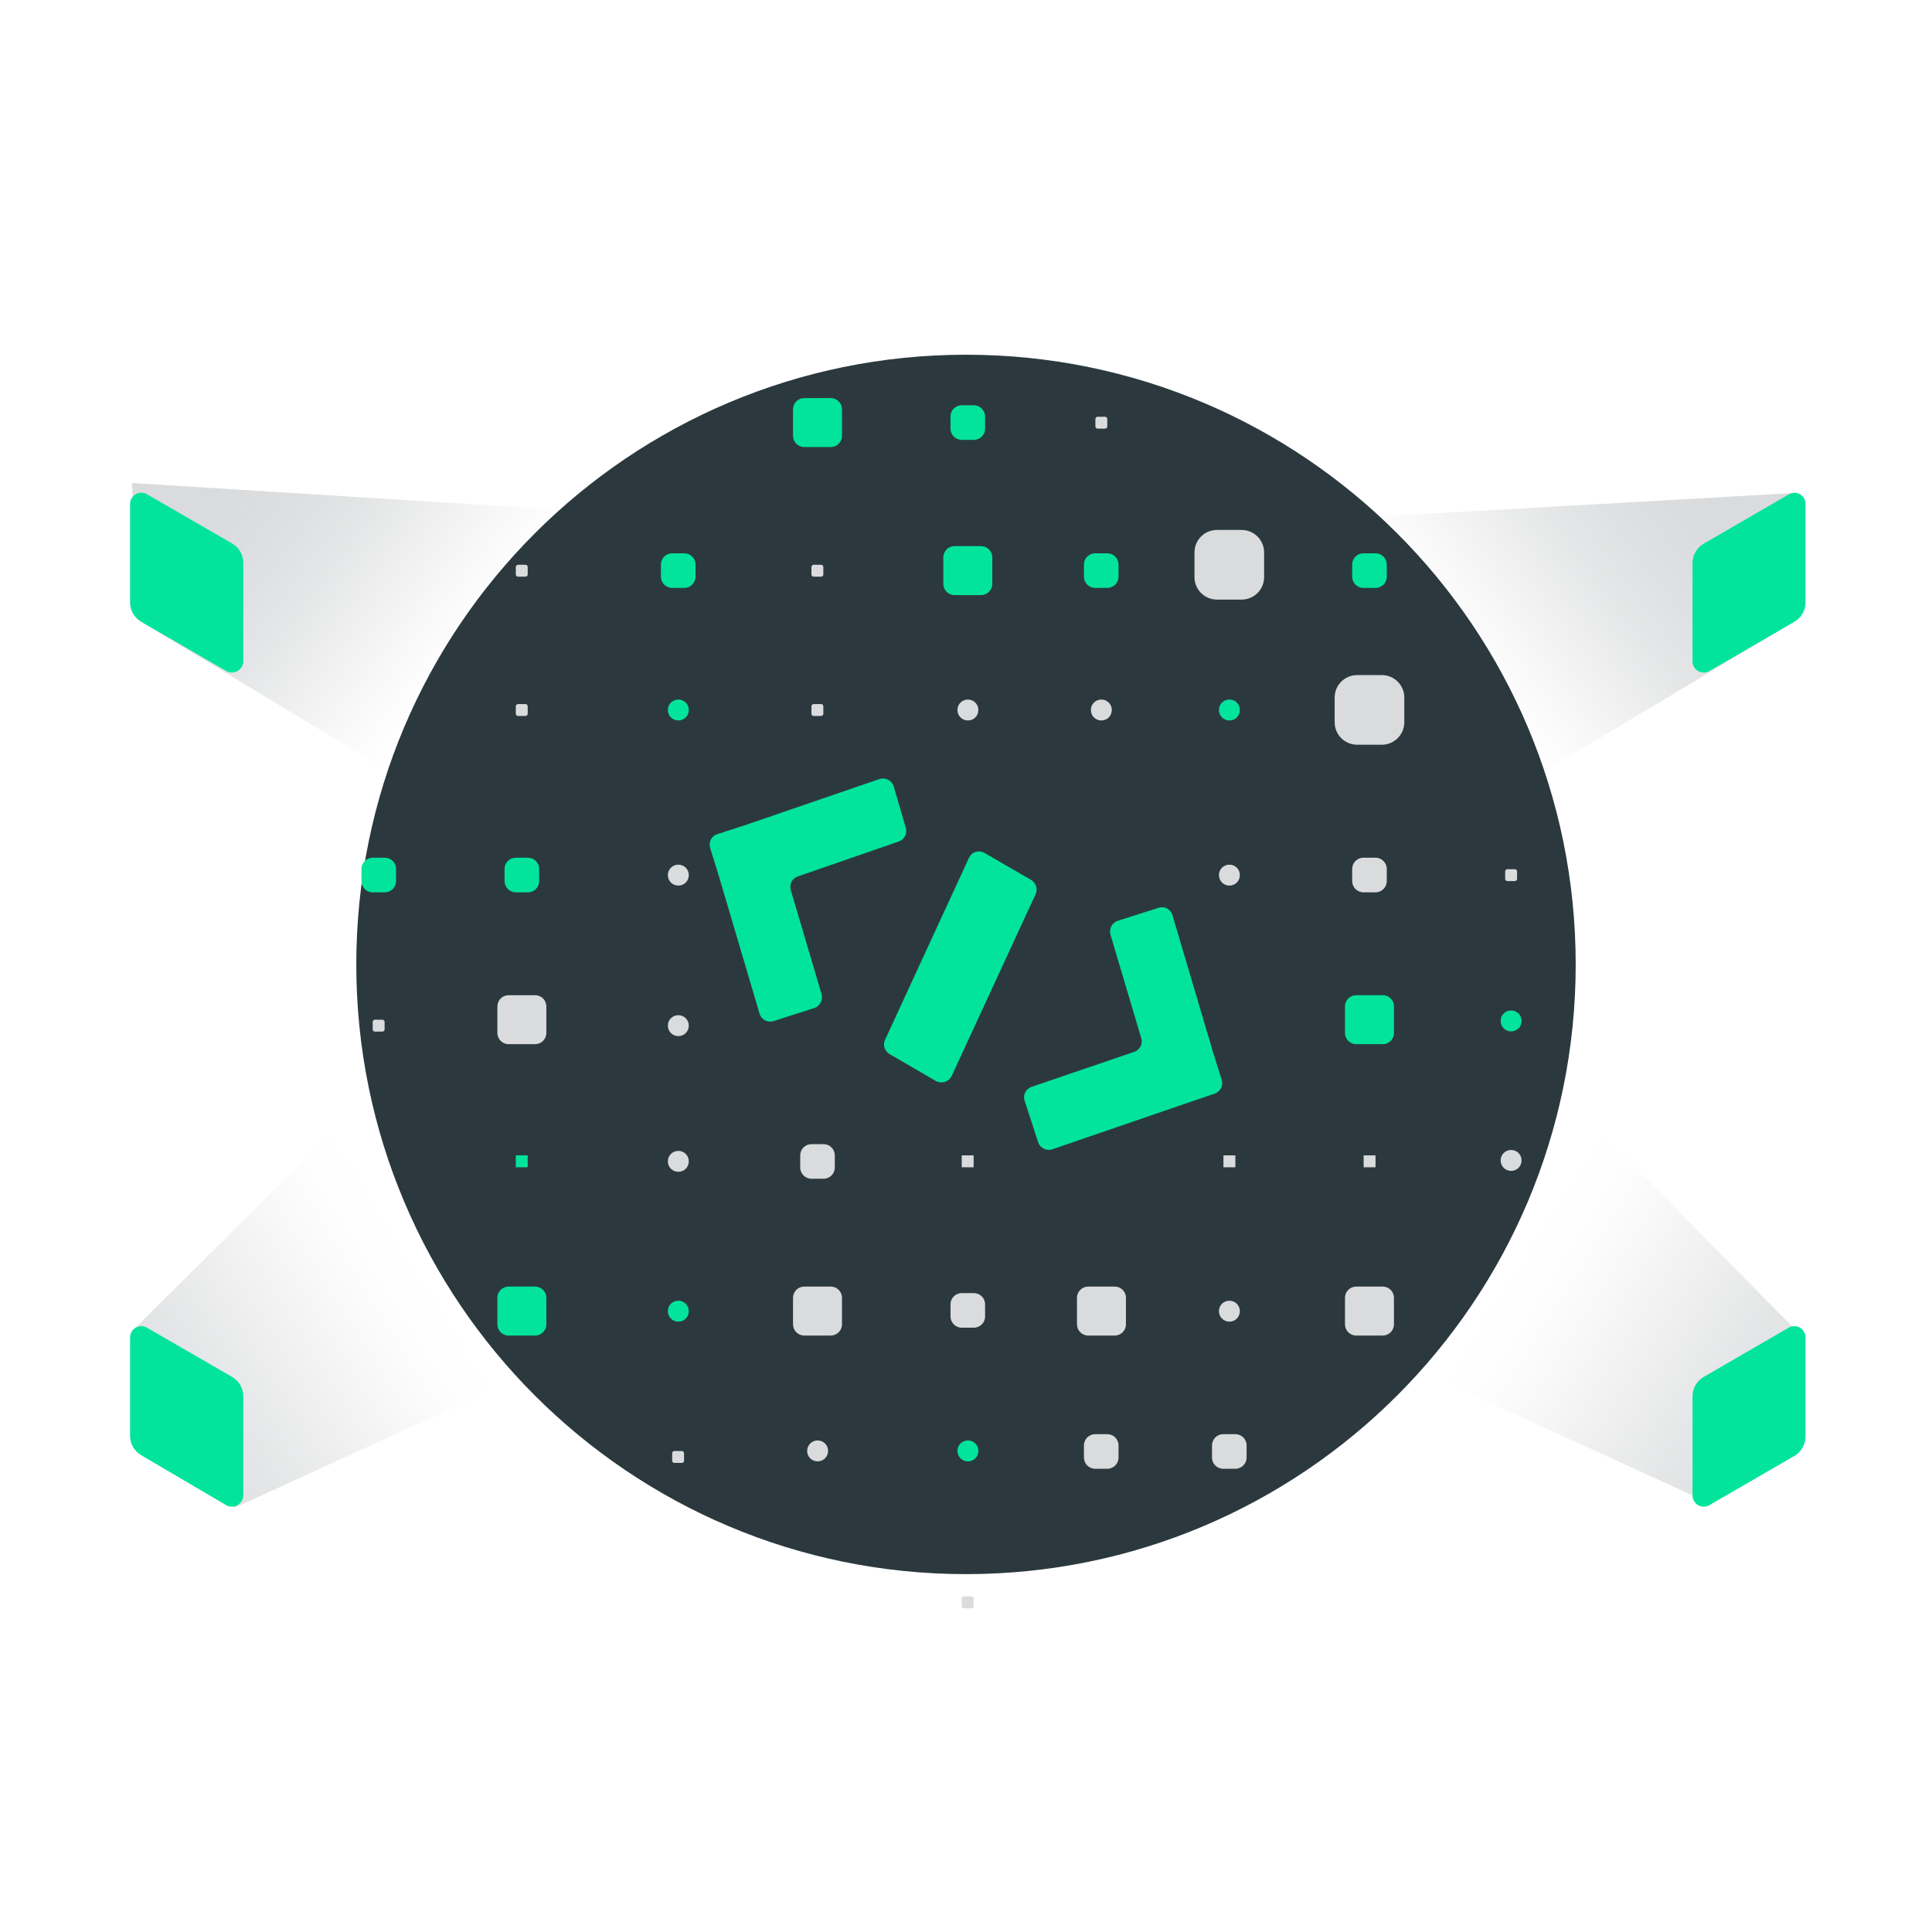
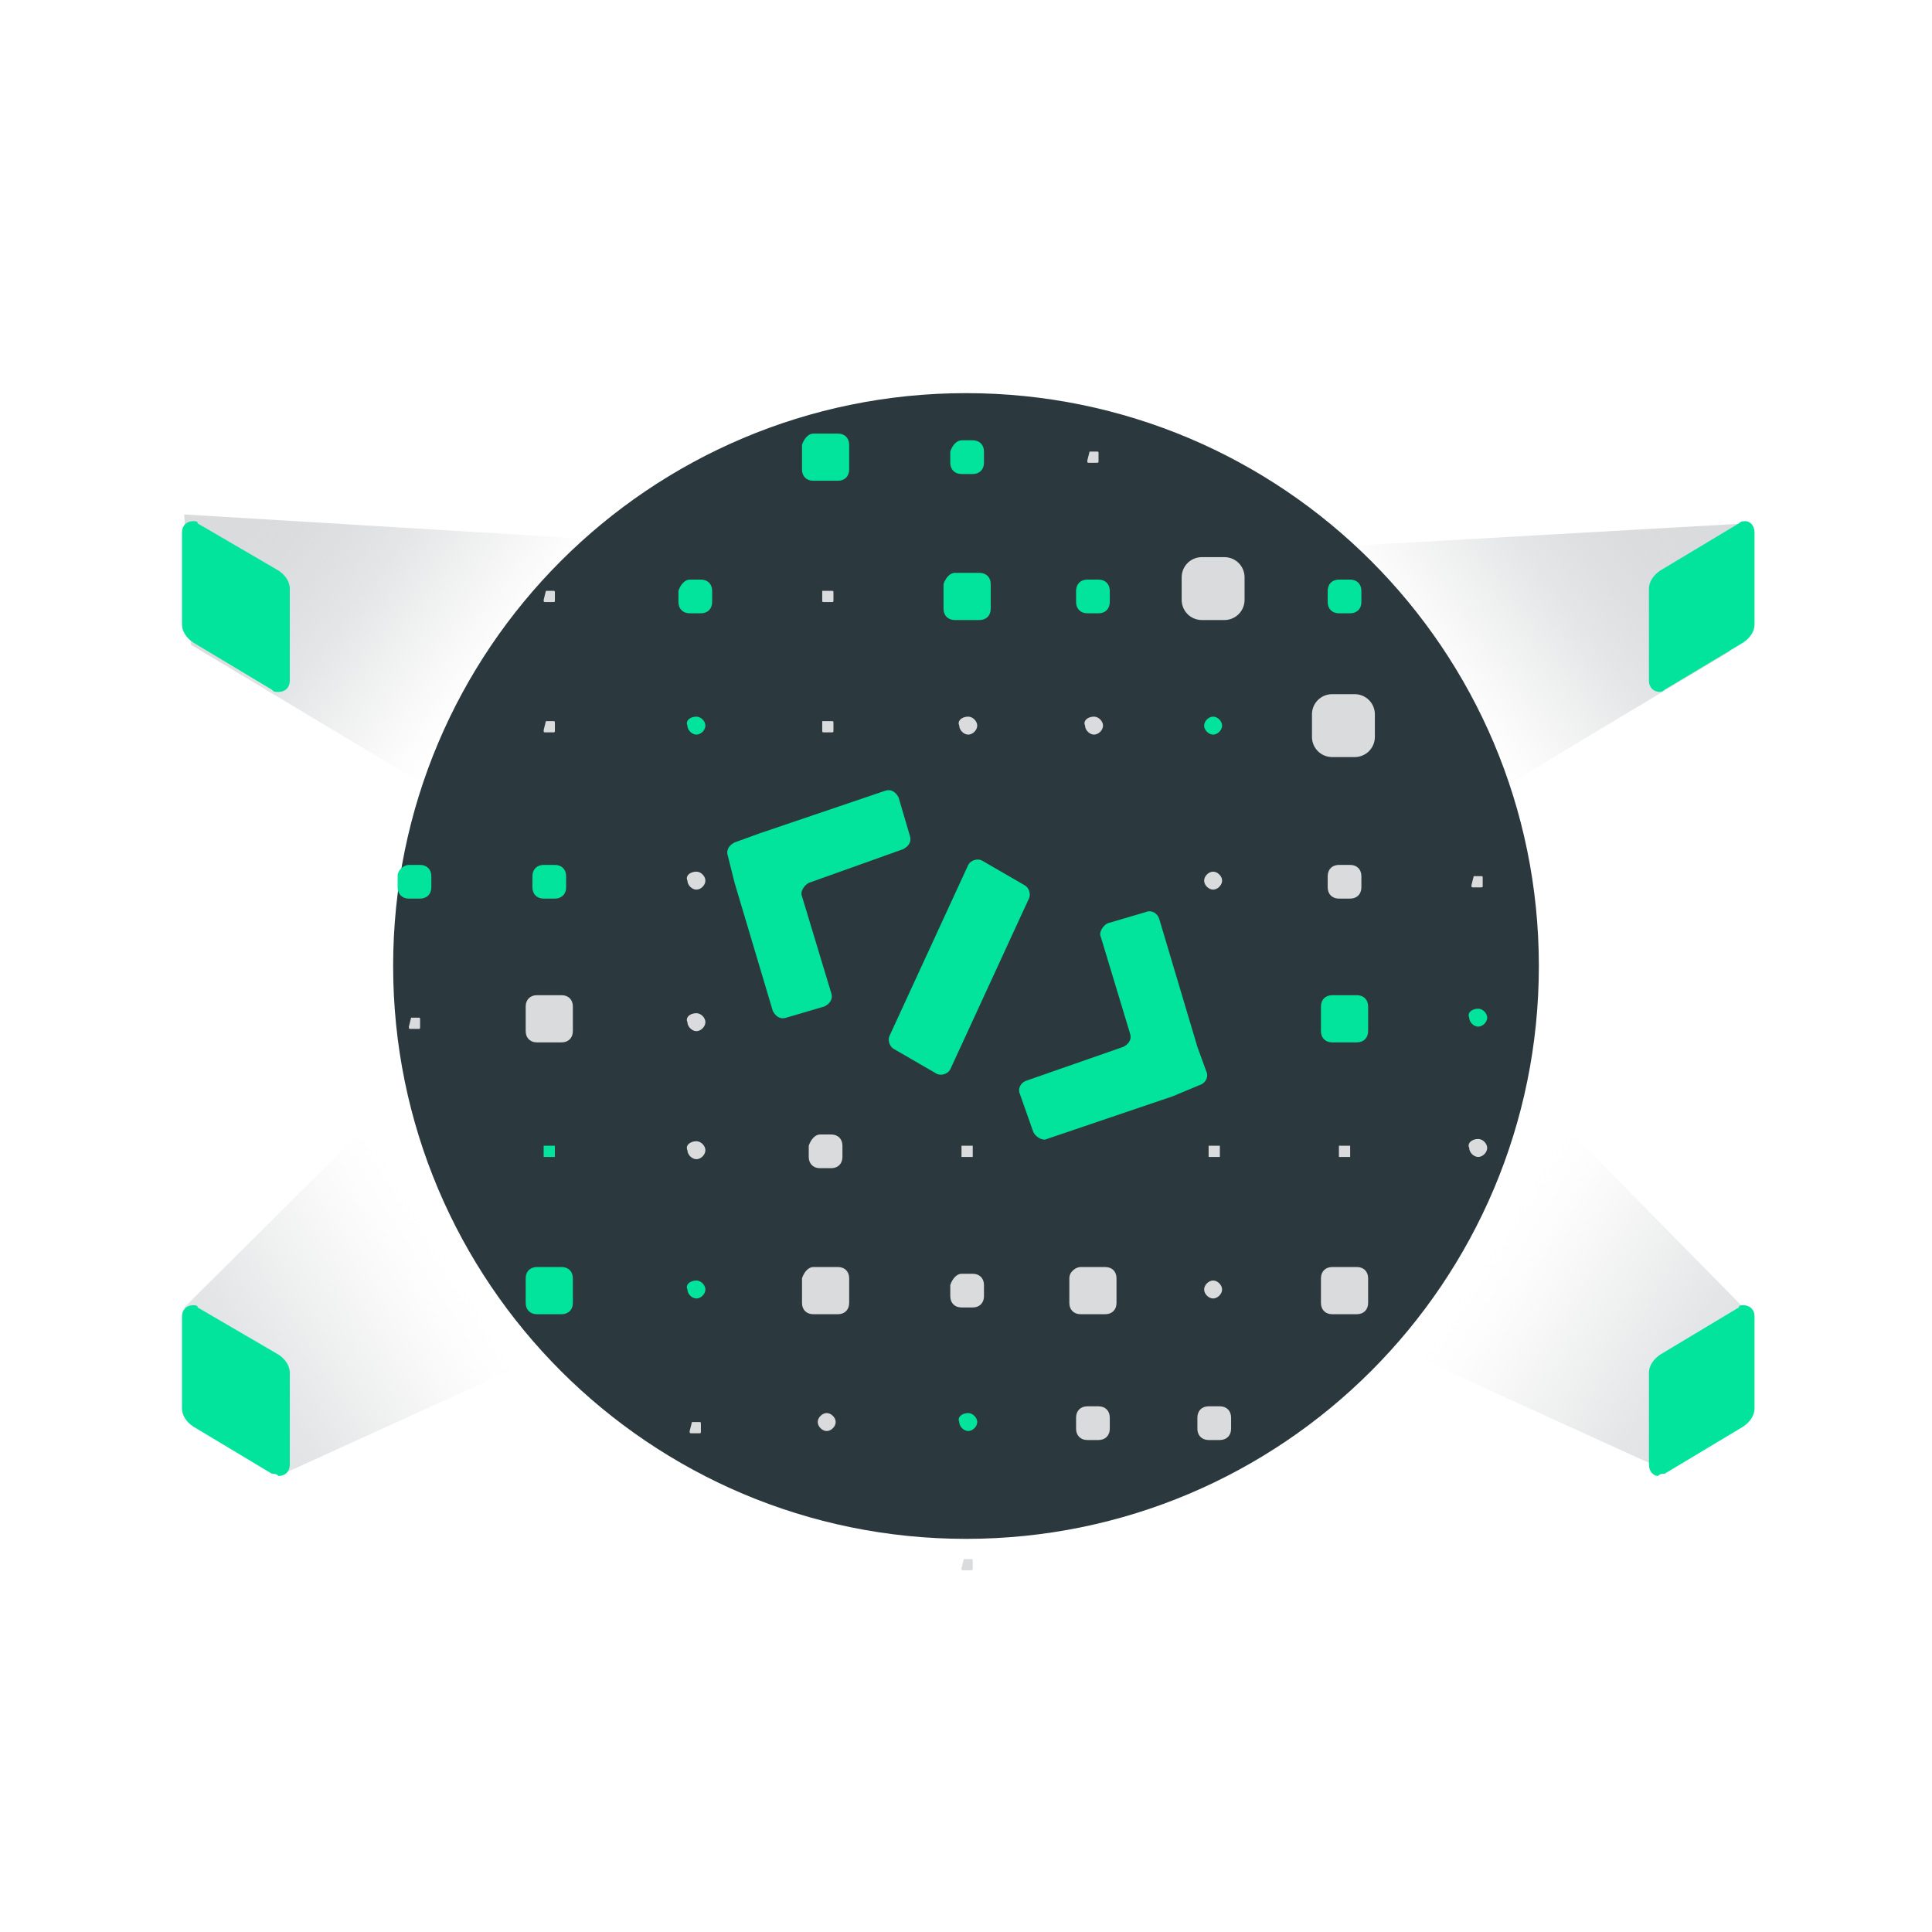
- <svg xmlns="http://www.w3.org/2000/svg" xmlns:xlink="http://www.w3.org/1999/xlink" id="Layer_1" data-name="Layer 1" viewBox="0 0 86 86">
-   <defs>
-     <style>.cls-1{fill:url(#linear-gradient);}.cls-2{fill:url(#linear-gradient-2);}.cls-3{fill:url(#linear-gradient-3);}.cls-4{fill:#2b393f;}.cls-5{fill:#d9dbdc;}.cls-6{fill:#02e49b;}.cls-7{fill:url(#linear-gradient-4);}</style>
-     <linearGradient id="linear-gradient" x1="85.31" y1="48.74" x2="110.41" y2="64.51" gradientTransform="matrix(-1, 0, 0, 1, 112.56, 0)" gradientUnits="userSpaceOnUse">
-       <stop offset="0.37" stop-color="#fff" stop-opacity="0" />
-       <stop offset="0.41" stop-color="#fafbfb" stop-opacity="0.12" />
-       <stop offset="0.49" stop-color="#f2f2f3" stop-opacity="0.35" />
-       <stop offset="0.57" stop-color="#eaebec" stop-opacity="0.55" />
-       <stop offset="0.66" stop-color="#e4e5e6" stop-opacity="0.71" />
-       <stop offset="0.74" stop-color="#dfe1e2" stop-opacity="0.84" />
-       <stop offset="0.83" stop-color="#dcdedf" stop-opacity="0.93" />
-       <stop offset="0.91" stop-color="#dadcdd" stop-opacity="0.98" />
-       <stop offset="1" stop-color="#d9dbdc" />
-     </linearGradient>
-     <linearGradient id="linear-gradient-2" x1="12.6" y1="17.93" x2="30.73" y2="31.59" gradientUnits="userSpaceOnUse">
-       <stop offset="0" stop-color="#d9dbdc" />
-       <stop offset="0.09" stop-color="#dadcdd" stop-opacity="0.98" />
-       <stop offset="0.17" stop-color="#dcdedf" stop-opacity="0.93" />
-       <stop offset="0.26" stop-color="#dfe1e2" stop-opacity="0.84" />
-       <stop offset="0.34" stop-color="#e4e5e6" stop-opacity="0.71" />
-       <stop offset="0.43" stop-color="#eaebec" stop-opacity="0.55" />
-       <stop offset="0.51" stop-color="#f2f2f3" stop-opacity="0.35" />
-       <stop offset="0.59" stop-color="#fafbfb" stop-opacity="0.12" />
-       <stop offset="0.63" stop-color="#fff" stop-opacity="0" />
-     </linearGradient>
-     <linearGradient id="linear-gradient-3" x1="-27.84" y1="18.14" x2="-9.61" y2="31.87" gradientTransform="matrix(-1, 0, 0, 1, 45.22, 0)" xlink:href="#linear-gradient-2" />
-     <linearGradient id="linear-gradient-4" x1="58.95" y1="48.38" x2="84.05" y2="64.15" gradientTransform="matrix(1, 0, 0, 1, 0, 0)" xlink:href="#linear-gradient" />
-   </defs>
-   <polygon class="cls-1" points="5.97 59.16 39.52 25.84 53.62 47.38 10.43 67.12 5.97 59.16" />
-   <polygon class="cls-2" points="6.29 27.68 5.87 21.5 39.35 23.59 30.19 42.1 6.29 27.68" />
-   <polygon class="cls-3" points="79.18 28.08 79.98 21.94 46.14 23.85 55.3 42.37 79.18 28.08" />
-   <circle class="cls-4" cx="43" cy="42.93" r="27.14" />
-   <rect class="cls-5" x="29.73" y="38.49" width="0.93" height="0.93" rx="0.46" />
-   <rect class="cls-5" x="29.73" y="45.19" width="0.93" height="0.93" rx="0.46" />
-   <rect class="cls-6" x="41.99" y="24.31" width="2.18" height="2.18" rx="0.5" />
-   <rect class="cls-5" x="59.41" y="30.05" width="3.1" height="3.1" rx="1" />
-   <rect class="cls-5" x="53.17" y="23.59" width="3.1" height="3.1" rx="1" />
-   <rect class="cls-6" x="35.3" y="17.72" width="2.18" height="2.18" rx="0.5" />
-   <rect class="cls-6" x="48.25" y="24.63" width="1.54" height="1.54" rx="0.5" />
-   <rect class="cls-6" x="42.31" y="18.04" width="1.54" height="1.54" rx="0.5" />
-   <rect class="cls-6" x="29.42" y="24.63" width="1.54" height="1.54" rx="0.5" />
-   <rect class="cls-6" x="60.19" y="24.63" width="1.54" height="1.54" rx="0.5" />
-   <rect class="cls-6" x="29.73" y="31.14" width="0.93" height="0.93" rx="0.46" />
-   <rect class="cls-6" x="22.96" y="51.43" width="0.53" height="0.53" />
-   <rect class="cls-6" x="54.26" y="31.14" width="0.93" height="0.93" rx="0.46" />
-   <rect class="cls-5" x="54.26" y="57.9" width="0.93" height="0.93" rx="0.46" />
-   <rect class="cls-5" x="42.62" y="31.14" width="0.93" height="0.93" rx="0.46" />
-   <rect class="cls-5" x="48.56" y="31.14" width="0.93" height="0.93" rx="0.46" />
-   <rect class="cls-5" x="54.26" y="38.49" width="0.93" height="0.93" rx="0.46" />
-   <rect class="cls-5" x="36.12" y="31.34" width="0.53" height="0.53" rx="0.1" />
-   <rect class="cls-5" x="36.12" y="25.14" width="0.53" height="0.53" rx="0.1" />
-   <rect class="cls-5" x="22.96" y="25.14" width="0.53" height="0.53" rx="0.1" />
-   <rect class="cls-5" x="22.96" y="31.34" width="0.53" height="0.53" rx="0.1" />
-   <rect class="cls-5" x="16.59" y="45.39" width="0.53" height="0.53" rx="0.1" />
-   <rect class="cls-6" x="22.46" y="38.18" width="1.54" height="1.54" rx="0.5" />
-   <rect class="cls-5" x="42.31" y="57.56" width="1.54" height="1.54" rx="0.5" />
-   <rect class="cls-5" x="35.62" y="50.93" width="1.54" height="1.54" rx="0.5" />
-   <rect class="cls-6" x="16.09" y="38.18" width="1.54" height="1.54" rx="0.5" />
-   <rect class="cls-5" x="22.14" y="44.3" width="2.18" height="2.18" rx="0.5" />
-   <rect class="cls-5" x="29.73" y="51.23" width="0.93" height="0.93" rx="0.46" />
-   <rect class="cls-6" x="29.73" y="57.9" width="0.93" height="0.93" rx="0.46" />
-   <rect class="cls-6" x="22.14" y="57.27" width="2.18" height="2.18" rx="0.5" />
-   <rect class="cls-5" x="60.7" y="51.43" width="0.53" height="0.53" />
-   <rect class="cls-5" x="54.46" y="51.43" width="0.53" height="0.53" />
-   <rect class="cls-5" x="42.81" y="51.43" width="0.53" height="0.53" />
-   <rect class="cls-5" x="60.19" y="38.18" width="1.54" height="1.54" rx="0.5" />
-   <rect class="cls-6" x="59.87" y="44.3" width="2.18" height="2.18" rx="0.5" />
-   <rect class="cls-5" x="59.87" y="57.27" width="2.18" height="2.18" rx="0.5" />
-   <rect class="cls-5" x="35.3" y="57.27" width="2.18" height="2.18" rx="0.5" />
-   <rect class="cls-5" x="47.94" y="57.27" width="2.18" height="2.18" rx="0.5" />
-   <rect class="cls-5" x="35.93" y="64.12" width="0.93" height="0.93" rx="0.46" />
-   <rect class="cls-6" x="42.62" y="64.12" width="0.93" height="0.93" rx="0.46" />
-   <rect class="cls-5" x="29.92" y="64.59" width="0.53" height="0.53" rx="0.1" />
-   <rect class="cls-5" x="42.81" y="71.06" width="0.53" height="0.53" rx="0.1" />
-   <rect class="cls-5" x="48.25" y="63.84" width="1.54" height="1.54" rx="0.5" />
-   <rect class="cls-5" x="53.95" y="63.84" width="1.54" height="1.54" rx="0.5" />
-   <rect class="cls-5" x="67" y="38.69" width="0.53" height="0.53" rx="0.1" />
-   <rect class="cls-5" x="48.76" y="18.55" width="0.53" height="0.53" rx="0.1" />
-   <rect class="cls-6" x="66.8" y="44.98" width="0.93" height="0.93" rx="0.46" />
-   <rect class="cls-5" x="66.8" y="51.19" width="0.93" height="0.93" rx="0.46" />
-   <path class="cls-6" d="M39.4,46.28l3.73-8.09a.49.49,0,0,1,.7-.22l2.07,1.2a.5.5,0,0,1,.2.63l-3.74,8.1a.51.51,0,0,1-.7.22l-2.06-1.2A.49.49,0,0,1,39.4,46.28Z" />
-   <path class="cls-6" d="M32,39l1.81,6.12a.49.49,0,0,0,.63.33l1.81-.58a.51.51,0,0,0,.32-.62l-1.37-4.63a.49.49,0,0,1,.32-.61L40,37.46a.49.49,0,0,0,.32-.61L39.78,35a.5.5,0,0,0-.64-.32l-6,2.06-1.21.39a.49.49,0,0,0-.32.61Z" />
-   <path class="cls-6" d="M52.84,49.1l-6,2.06a.5.5,0,0,1-.63-.32L45.61,49a.49.49,0,0,1,.31-.62l4.57-1.56a.49.49,0,0,0,.31-.61L49.43,41.6a.5.5,0,0,1,.32-.61l1.82-.58a.48.48,0,0,1,.62.33L54,46.85l.38,1.21a.49.49,0,0,1-.31.62Z" />
-   <polygon class="cls-7" points="79.98 59.25 46.68 25.48 32.58 47.02 75.77 66.76 79.98 59.25" />
-   <path class="cls-6" d="M76.09,67l3.78-2.19a1,1,0,0,0,.5-.87V59.54a.5.5,0,0,0-.75-.44l-3.78,2.19a1,1,0,0,0-.5.87v4.38A.5.5,0,0,0,76.09,67Z" />
-   <path class="cls-6" d="M10.07,67,6.29,64.78a1,1,0,0,1-.5-.87V59.54a.5.5,0,0,1,.75-.44l3.79,2.19a1,1,0,0,1,.5.87v4.38A.51.51,0,0,1,10.07,67Z" />
-   <path class="cls-6" d="M76.09,29.87l3.78-2.19a1,1,0,0,0,.5-.86V22.44a.49.49,0,0,0-.75-.43L75.84,24.2a1,1,0,0,0-.5.86v4.38A.5.5,0,0,0,76.09,29.87Z" />
-   <path class="cls-6" d="M10.07,29.87,6.29,27.68a1,1,0,0,1-.5-.86V22.44A.5.5,0,0,1,6.54,22l3.79,2.19a1,1,0,0,1,.5.86v4.38A.51.51,0,0,1,10.07,29.87Z" />
+ <svg xmlns="http://www.w3.org/2000/svg" version="1.1" id="Layer_1" x="0px" y="0px" viewBox="0 0 86 86" style="enable-background:new 0 0 86 86;" xml:space="preserve">
+   <style type="text/css">
+ 	.st0{fill:url(#SVGID_1_);}
+ 	.st1{fill:url(#SVGID_2_);}
+ 	.st2{fill:url(#SVGID_3_);}
+ 	.st3{fill:#2B393F;}
+ 	.st4{fill:#D9DBDC;}
+ 	.st5{fill:#02E49B;}
+ 	.st6{fill:url(#SVGID_4_);}
+ </style>
+   <linearGradient id="SVGID_1_" gradientUnits="userSpaceOnUse" x1="-1193.666" y1="39.564" x2="-1170.107" y2="24.763" gradientTransform="matrix(-1 0 0 -1 -1165.44 88)">
+     <stop offset="0.37" style="stop-color:#FFFFFF;stop-opacity:0" />
+     <stop offset="0.41" style="stop-color:#FAFBFB;stop-opacity:0.12" />
+     <stop offset="0.49" style="stop-color:#F2F2F3;stop-opacity:0.35" />
+     <stop offset="0.57" style="stop-color:#EAEBEC;stop-opacity:0.55" />
+     <stop offset="0.66" style="stop-color:#E4E5E6;stop-opacity:0.71" />
+     <stop offset="0.74" style="stop-color:#DFE1E2;stop-opacity:0.84" />
+     <stop offset="0.83" style="stop-color:#DCDEDF;stop-opacity:0.93" />
+     <stop offset="0.91" style="stop-color:#DADCDD;stop-opacity:0.98" />
+     <stop offset="1" style="stop-color:#D9DBDC" />
+   </linearGradient>
+   <polygon class="st0" points="8.2,58.2 39.7,26.9 53,47.2 12.4,65.7 " />
+   <linearGradient id="SVGID_2_" gradientUnits="userSpaceOnUse" x1="14.47" y1="68.485" x2="31.486" y2="55.664" gradientTransform="matrix(1 0 0 -1 0 88)">
+     <stop offset="0" style="stop-color:#D9DBDC" />
+     <stop offset="9.000000e-02" style="stop-color:#DADCDD;stop-opacity:0.98" />
+     <stop offset="0.17" style="stop-color:#DCDEDF;stop-opacity:0.93" />
+     <stop offset="0.26" style="stop-color:#DFE1E2;stop-opacity:0.84" />
+     <stop offset="0.34" style="stop-color:#E4E5E6;stop-opacity:0.71" />
+     <stop offset="0.43" style="stop-color:#EAEBEC;stop-opacity:0.55" />
+     <stop offset="0.51" style="stop-color:#F2F2F3;stop-opacity:0.35" />
+     <stop offset="0.59" style="stop-color:#FAFBFB;stop-opacity:0.12" />
+     <stop offset="0.63" style="stop-color:#FFFFFF;stop-opacity:0" />
+   </linearGradient>
+   <polygon class="st1" points="8.5,28.7 8.2,22.9 39.6,24.8 31,42.2 " />
+   <linearGradient id="SVGID_3_" gradientUnits="userSpaceOnUse" x1="-1303.995" y1="68.296" x2="-1286.885" y2="55.409" gradientTransform="matrix(-1 0 0 -1 -1232.78 88)">
+     <stop offset="0" style="stop-color:#D9DBDC" />
+     <stop offset="9.000000e-02" style="stop-color:#DADCDD;stop-opacity:0.98" />
+     <stop offset="0.17" style="stop-color:#DCDEDF;stop-opacity:0.93" />
+     <stop offset="0.26" style="stop-color:#DFE1E2;stop-opacity:0.84" />
+     <stop offset="0.34" style="stop-color:#E4E5E6;stop-opacity:0.71" />
+     <stop offset="0.43" style="stop-color:#EAEBEC;stop-opacity:0.55" />
+     <stop offset="0.51" style="stop-color:#F2F2F3;stop-opacity:0.35" />
+     <stop offset="0.59" style="stop-color:#FAFBFB;stop-opacity:0.12" />
+     <stop offset="0.63" style="stop-color:#FFFFFF;stop-opacity:0" />
+   </linearGradient>
+   <polygon class="st2" points="77,29 77.7,23.3 46,25.1 54.5,42.5 " />
+   <circle class="st3" cx="43" cy="43" r="25.5" />
+   <path class="st4" d="M31,38.8L31,38.8c0.2,0,0.4,0.2,0.4,0.4v0c0,0.2-0.2,0.4-0.4,0.4h0c-0.2,0-0.4-0.2-0.4-0.4v0  C30.5,39,30.7,38.8,31,38.8z" />
+   <path class="st4" d="M31,45.1L31,45.1c0.2,0,0.4,0.2,0.4,0.4v0c0,0.2-0.2,0.4-0.4,0.4h0c-0.2,0-0.4-0.2-0.4-0.4v0  C30.5,45.3,30.7,45.1,31,45.1z" />
+   <path class="st5" d="M42.5,25.5h1.1c0.3,0,0.5,0.2,0.5,0.5v1.1c0,0.3-0.2,0.5-0.5,0.5h-1.1c-0.3,0-0.5-0.2-0.5-0.5V26  C42.1,25.7,42.3,25.5,42.5,25.5z" />
+   <path class="st4" d="M59.3,30.9h1c0.5,0,0.9,0.4,0.9,0.9v1c0,0.5-0.4,0.9-0.9,0.9h-1c-0.5,0-0.9-0.4-0.9-0.9v-1  C58.4,31.3,58.8,30.9,59.3,30.9z" />
+   <path class="st4" d="M53.5,24.8h1c0.5,0,0.9,0.4,0.9,0.9v1c0,0.5-0.4,0.9-0.9,0.9h-1c-0.5,0-0.9-0.4-0.9-0.9v-1  C52.6,25.2,53,24.8,53.5,24.8z" />
+   <path class="st5" d="M36.2,19.3h1.1c0.3,0,0.5,0.2,0.5,0.5v1.1c0,0.3-0.2,0.5-0.5,0.5h-1.1c-0.3,0-0.5-0.2-0.5-0.5v-1.1  C35.8,19.5,36,19.3,36.2,19.3z" />
+   <path class="st5" d="M48.4,25.8h0.5c0.3,0,0.5,0.2,0.5,0.5v0.5c0,0.3-0.2,0.5-0.5,0.5h-0.5c-0.3,0-0.5-0.2-0.5-0.5v-0.5  C47.9,26,48.1,25.8,48.4,25.8z" />
+   <path class="st5" d="M42.8,19.6h0.5c0.3,0,0.5,0.2,0.5,0.5v0.5c0,0.3-0.2,0.5-0.5,0.5h-0.5c-0.3,0-0.5-0.2-0.5-0.5v-0.5  C42.4,19.8,42.6,19.6,42.8,19.6z" />
+   <path class="st5" d="M30.7,25.8h0.5c0.3,0,0.5,0.2,0.5,0.5v0.5c0,0.3-0.2,0.5-0.5,0.5h-0.5c-0.3,0-0.5-0.2-0.5-0.5v-0.5  C30.3,26,30.5,25.8,30.7,25.8z" />
+   <path class="st5" d="M59.6,25.8h0.5c0.3,0,0.5,0.2,0.5,0.5v0.5c0,0.3-0.2,0.5-0.5,0.5h-0.5c-0.3,0-0.5-0.2-0.5-0.5v-0.5  C59.1,26,59.3,25.8,59.6,25.8z" />
+   <path class="st5" d="M31,31.9L31,31.9c0.2,0,0.4,0.2,0.4,0.4v0c0,0.2-0.2,0.4-0.4,0.4h0c-0.2,0-0.4-0.2-0.4-0.4v0  C30.5,32.1,30.7,31.9,31,31.9z" />
+   <rect x="24.2" y="51" class="st5" width="0.5" height="0.5" />
+   <path class="st5" d="M54,31.9L54,31.9c0.2,0,0.4,0.2,0.4,0.4v0c0,0.2-0.2,0.4-0.4,0.4h0c-0.2,0-0.4-0.2-0.4-0.4v0  C53.6,32.1,53.8,31.9,54,31.9z" />
+   <path class="st4" d="M54,57L54,57c0.2,0,0.4,0.2,0.4,0.4v0c0,0.2-0.2,0.4-0.4,0.4h0c-0.2,0-0.4-0.2-0.4-0.4v0  C53.6,57.2,53.8,57,54,57z" />
+   <path class="st4" d="M43.1,31.9L43.1,31.9c0.2,0,0.4,0.2,0.4,0.4v0c0,0.2-0.2,0.4-0.4,0.4h0c-0.2,0-0.4-0.2-0.4-0.4v0  C42.6,32.1,42.8,31.9,43.1,31.9z" />
+   <path class="st4" d="M48.7,31.9L48.7,31.9c0.2,0,0.4,0.2,0.4,0.4v0c0,0.2-0.2,0.4-0.4,0.4h0c-0.2,0-0.4-0.2-0.4-0.4v0  C48.2,32.1,48.4,31.9,48.7,31.9z" />
+   <path class="st4" d="M54,38.8L54,38.8c0.2,0,0.4,0.2,0.4,0.4v0c0,0.2-0.2,0.4-0.4,0.4h0c-0.2,0-0.4-0.2-0.4-0.4v0  C53.6,39,53.8,38.8,54,38.8z" />
+   <path class="st4" d="M36.6,32.1H37c0.1,0,0.1,0,0.1,0.1v0.3c0,0.1,0,0.1-0.1,0.1h-0.3c-0.1,0-0.1,0-0.1-0.1L36.6,32.1  C36.5,32.1,36.6,32.1,36.6,32.1z" />
+   <path class="st4" d="M36.6,26.3H37c0.1,0,0.1,0,0.1,0.1v0.3c0,0.1,0,0.1-0.1,0.1h-0.3c-0.1,0-0.1,0-0.1-0.1L36.6,26.3  C36.5,26.3,36.6,26.3,36.6,26.3z" />
+   <path class="st4" d="M24.3,26.3h0.3c0.1,0,0.1,0,0.1,0.1v0.3c0,0.1,0,0.1-0.1,0.1h-0.3c-0.1,0-0.1,0-0.1-0.1L24.3,26.3  C24.2,26.3,24.2,26.3,24.3,26.3z" />
+   <path class="st4" d="M24.3,32.1h0.3c0.1,0,0.1,0,0.1,0.1v0.3c0,0.1,0,0.1-0.1,0.1h-0.3c-0.1,0-0.1,0-0.1-0.1L24.3,32.1  C24.2,32.1,24.2,32.1,24.3,32.1z" />
+   <path class="st4" d="M18.3,45.3h0.3c0.1,0,0.1,0,0.1,0.1v0.3c0,0.1,0,0.1-0.1,0.1h-0.3c-0.1,0-0.1,0-0.1-0.1L18.3,45.3  C18.2,45.3,18.3,45.3,18.3,45.3z" />
+   <path class="st5" d="M24.2,38.5h0.5c0.3,0,0.5,0.2,0.5,0.5v0.5c0,0.3-0.2,0.5-0.5,0.5h-0.5c-0.3,0-0.5-0.2-0.5-0.5V39  C23.7,38.7,23.9,38.5,24.2,38.5z" />
+   <path class="st4" d="M42.8,56.7h0.5c0.3,0,0.5,0.2,0.5,0.5v0.5c0,0.3-0.2,0.5-0.5,0.5h-0.5c-0.3,0-0.5-0.2-0.5-0.5v-0.5  C42.4,56.9,42.6,56.7,42.8,56.7z" />
+   <path class="st4" d="M36.5,50.5h0.5c0.3,0,0.5,0.2,0.5,0.5v0.5c0,0.3-0.2,0.5-0.5,0.5h-0.5c-0.3,0-0.5-0.2-0.5-0.5V51  C36.1,50.7,36.3,50.5,36.5,50.5z" />
+   <path class="st5" d="M18.2,38.5h0.5c0.3,0,0.5,0.2,0.5,0.5v0.5c0,0.3-0.2,0.5-0.5,0.5h-0.5c-0.3,0-0.5-0.2-0.5-0.5V39  C17.7,38.7,18,38.5,18.2,38.5z" />
+   <path class="st4" d="M23.9,44.3H25c0.3,0,0.5,0.2,0.5,0.5v1.1c0,0.3-0.2,0.5-0.5,0.5h-1.1c-0.3,0-0.5-0.2-0.5-0.5v-1.1  C23.4,44.5,23.6,44.3,23.9,44.3z" />
+   <path class="st4" d="M31,50.8L31,50.8c0.2,0,0.4,0.2,0.4,0.4v0c0,0.2-0.2,0.4-0.4,0.4h0c-0.2,0-0.4-0.2-0.4-0.4v0  C30.5,51,30.7,50.8,31,50.8z" />
+   <path class="st5" d="M31,57L31,57c0.2,0,0.4,0.2,0.4,0.4v0c0,0.2-0.2,0.4-0.4,0.4h0c-0.2,0-0.4-0.2-0.4-0.4v0  C30.5,57.2,30.7,57,31,57z" />
+   <path class="st5" d="M23.9,56.4H25c0.3,0,0.5,0.2,0.5,0.5V58c0,0.3-0.2,0.5-0.5,0.5h-1.1c-0.3,0-0.5-0.2-0.5-0.5v-1.1  C23.4,56.6,23.6,56.4,23.9,56.4z" />
+   <rect x="59.6" y="51" class="st4" width="0.5" height="0.5" />
+   <rect x="53.8" y="51" class="st4" width="0.5" height="0.5" />
+   <rect x="42.8" y="51" class="st4" width="0.5" height="0.5" />
+   <path class="st4" d="M59.6,38.5h0.5c0.3,0,0.5,0.2,0.5,0.5v0.5c0,0.3-0.2,0.5-0.5,0.5h-0.5c-0.3,0-0.5-0.2-0.5-0.5V39  C59.1,38.7,59.3,38.5,59.6,38.5z" />
+   <path class="st5" d="M59.3,44.3h1.1c0.3,0,0.5,0.2,0.5,0.5v1.1c0,0.3-0.2,0.5-0.5,0.5h-1.1c-0.3,0-0.5-0.2-0.5-0.5v-1.1  C58.8,44.5,59,44.3,59.3,44.3z" />
+   <path class="st4" d="M59.3,56.4h1.1c0.3,0,0.5,0.2,0.5,0.5V58c0,0.3-0.2,0.5-0.5,0.5h-1.1c-0.3,0-0.5-0.2-0.5-0.5v-1.1  C58.8,56.6,59,56.4,59.3,56.4z" />
+   <path class="st4" d="M36.2,56.4h1.1c0.3,0,0.5,0.2,0.5,0.5V58c0,0.3-0.2,0.5-0.5,0.5h-1.1c-0.3,0-0.5-0.2-0.5-0.5v-1.1  C35.8,56.6,36,56.4,36.2,56.4z" />
+   <path class="st4" d="M48.1,56.4h1.1c0.3,0,0.5,0.2,0.5,0.5V58c0,0.3-0.2,0.5-0.5,0.5h-1.1c-0.3,0-0.5-0.2-0.5-0.5v-1.1  C47.6,56.6,47.9,56.4,48.1,56.4z" />
+   <path class="st4" d="M36.8,62.9L36.8,62.9c0.2,0,0.4,0.2,0.4,0.4v0c0,0.2-0.2,0.4-0.4,0.4h0c-0.2,0-0.4-0.2-0.4-0.4v0  C36.4,63.1,36.6,62.9,36.8,62.9z" />
+   <path class="st5" d="M43.1,62.9L43.1,62.9c0.2,0,0.4,0.2,0.4,0.4v0c0,0.2-0.2,0.4-0.4,0.4h0c-0.2,0-0.4-0.2-0.4-0.4v0  C42.6,63.1,42.8,62.9,43.1,62.9z" />
+   <path class="st4" d="M30.8,63.3h0.3c0.1,0,0.1,0,0.1,0.1v0.3c0,0.1,0,0.1-0.1,0.1h-0.3c-0.1,0-0.1,0-0.1-0.1L30.8,63.3  C30.7,63.3,30.8,63.3,30.8,63.3z" />
+   <path class="st4" d="M42.9,69.4h0.3c0.1,0,0.1,0,0.1,0.1v0.3c0,0.1,0,0.1-0.1,0.1h-0.3c-0.1,0-0.1,0-0.1-0.1L42.9,69.4  C42.8,69.4,42.9,69.4,42.9,69.4z" />
+   <path class="st4" d="M48.4,62.6h0.5c0.3,0,0.5,0.2,0.5,0.5v0.5c0,0.3-0.2,0.5-0.5,0.5h-0.5c-0.3,0-0.5-0.2-0.5-0.5v-0.5  C47.9,62.8,48.1,62.6,48.4,62.6z" />
+   <path class="st4" d="M53.8,62.6h0.5c0.3,0,0.5,0.2,0.5,0.5v0.5c0,0.3-0.2,0.5-0.5,0.5h-0.5c-0.3,0-0.5-0.2-0.5-0.5v-0.5  C53.3,62.8,53.5,62.6,53.8,62.6z" />
+   <path class="st4" d="M65.6,39h0.3c0.1,0,0.1,0,0.1,0.1v0.3c0,0.1,0,0.1-0.1,0.1h-0.3c-0.1,0-0.1,0-0.1-0.1L65.6,39  C65.5,39,65.6,39,65.6,39z" />
+   <path class="st4" d="M48.5,20.1h0.3c0.1,0,0.1,0,0.1,0.1v0.3c0,0.1,0,0.1-0.1,0.1h-0.3c-0.1,0-0.1,0-0.1-0.1L48.5,20.1  C48.4,20.1,48.5,20.1,48.5,20.1z" />
+   <path class="st5" d="M65.8,44.9L65.8,44.9c0.2,0,0.4,0.2,0.4,0.4v0c0,0.2-0.2,0.4-0.4,0.4h0c-0.2,0-0.4-0.2-0.4-0.4v0  C65.3,45.1,65.5,44.9,65.8,44.9z" />
+   <path class="st4" d="M65.8,50.7L65.8,50.7c0.2,0,0.4,0.2,0.4,0.4v0c0,0.2-0.2,0.4-0.4,0.4h0c-0.2,0-0.4-0.2-0.4-0.4v0  C65.3,50.9,65.5,50.7,65.8,50.7z" />
+   <path class="st5" d="M39.6,46.1l3.5-7.6c0.1-0.2,0.4-0.3,0.6-0.2c0,0,0,0,0,0l1.9,1.1c0.2,0.1,0.3,0.4,0.2,0.6l-3.5,7.6  c-0.1,0.2-0.4,0.3-0.6,0.2c0,0,0,0,0,0l-1.9-1.1C39.6,46.6,39.5,46.3,39.6,46.1z" />
+   <path class="st5" d="M32.7,39.3l1.7,5.7c0.1,0.2,0.3,0.4,0.6,0.3c0,0,0,0,0,0l1.7-0.5c0.2-0.1,0.4-0.3,0.3-0.6l-1.3-4.3  c-0.1-0.2,0.1-0.5,0.3-0.6l4.2-1.5c0.2-0.1,0.4-0.3,0.3-0.6L40,35.5c-0.1-0.2-0.3-0.4-0.6-0.3c0,0,0,0,0,0l-5.6,1.9l-1.1,0.4  c-0.2,0.1-0.4,0.3-0.3,0.6L32.7,39.3z" />
+   <path class="st5" d="M52.2,48.8l-5.6,1.9c-0.2,0.1-0.5-0.1-0.6-0.3l-0.6-1.7c-0.1-0.2,0-0.5,0.3-0.6c0,0,0,0,0,0l4.3-1.5  c0.2-0.1,0.4-0.3,0.3-0.6L49,41.7c-0.1-0.2,0.1-0.5,0.3-0.6l1.7-0.5c0.2-0.1,0.5,0,0.6,0.3c0,0,0,0,0,0l1.7,5.7l0.4,1.1  c0.1,0.2,0,0.5-0.3,0.6c0,0,0,0,0,0L52.2,48.8z" />
+   <linearGradient id="SVGID_4_" gradientUnits="userSpaceOnUse" x1="57.972" y1="39.902" x2="81.53" y2="25.101" gradientTransform="matrix(1 0 0 -1 0 88)">
+     <stop offset="0.37" style="stop-color:#FFFFFF;stop-opacity:0" />
+     <stop offset="0.41" style="stop-color:#FAFBFB;stop-opacity:0.12" />
+     <stop offset="0.49" style="stop-color:#F2F2F3;stop-opacity:0.35" />
+     <stop offset="0.57" style="stop-color:#EAEBEC;stop-opacity:0.55" />
+     <stop offset="0.66" style="stop-color:#E4E5E6;stop-opacity:0.71" />
+     <stop offset="0.74" style="stop-color:#DFE1E2;stop-opacity:0.84" />
+     <stop offset="0.83" style="stop-color:#DCDEDF;stop-opacity:0.93" />
+     <stop offset="0.91" style="stop-color:#DADCDD;stop-opacity:0.98" />
+     <stop offset="1" style="stop-color:#D9DBDC" />
+   </linearGradient>
+   <polygon class="st6" points="77.7,58.3 46.5,26.6 33.2,46.8 73.8,65.3 " />
+   <path class="st5" d="M74.1,65.6l3.5-2.1c0.3-0.2,0.5-0.5,0.5-0.8v-4.1c0-0.3-0.2-0.5-0.5-0.5c-0.1,0-0.2,0-0.2,0.1l-3.5,2.1  c-0.3,0.2-0.5,0.5-0.5,0.8v4.1c0,0.3,0.2,0.5,0.4,0.5C73.9,65.6,74,65.6,74.1,65.6z" />
+   <path class="st5" d="M12.1,65.6l-3.5-2.1c-0.3-0.2-0.5-0.5-0.5-0.8v-4.1c0-0.3,0.2-0.5,0.5-0.5c0.1,0,0.2,0,0.2,0.1l3.6,2.1  c0.3,0.2,0.5,0.5,0.5,0.8v4.1c0,0.3-0.2,0.5-0.5,0.5C12.3,65.6,12.2,65.6,12.1,65.6z" />
+   <path class="st5" d="M74.1,30.7l3.5-2.1c0.3-0.2,0.5-0.5,0.5-0.8v-4.1c0-0.3-0.2-0.5-0.4-0.5c-0.1,0-0.2,0-0.3,0.1l-3.5,2.1  c-0.3,0.2-0.5,0.5-0.5,0.8v4.1c0,0.3,0.2,0.5,0.5,0.5C73.9,30.8,74,30.8,74.1,30.7z" />
+   <path class="st5" d="M12.1,30.7l-3.5-2.1c-0.3-0.2-0.5-0.5-0.5-0.8v-4.1c0-0.3,0.2-0.5,0.5-0.5c0.1,0,0.2,0,0.2,0.1l3.6,2.1  c0.3,0.2,0.5,0.5,0.5,0.8v4.1c0,0.3-0.2,0.5-0.5,0.5C12.2,30.8,12.2,30.8,12.1,30.7z" />
</svg>
